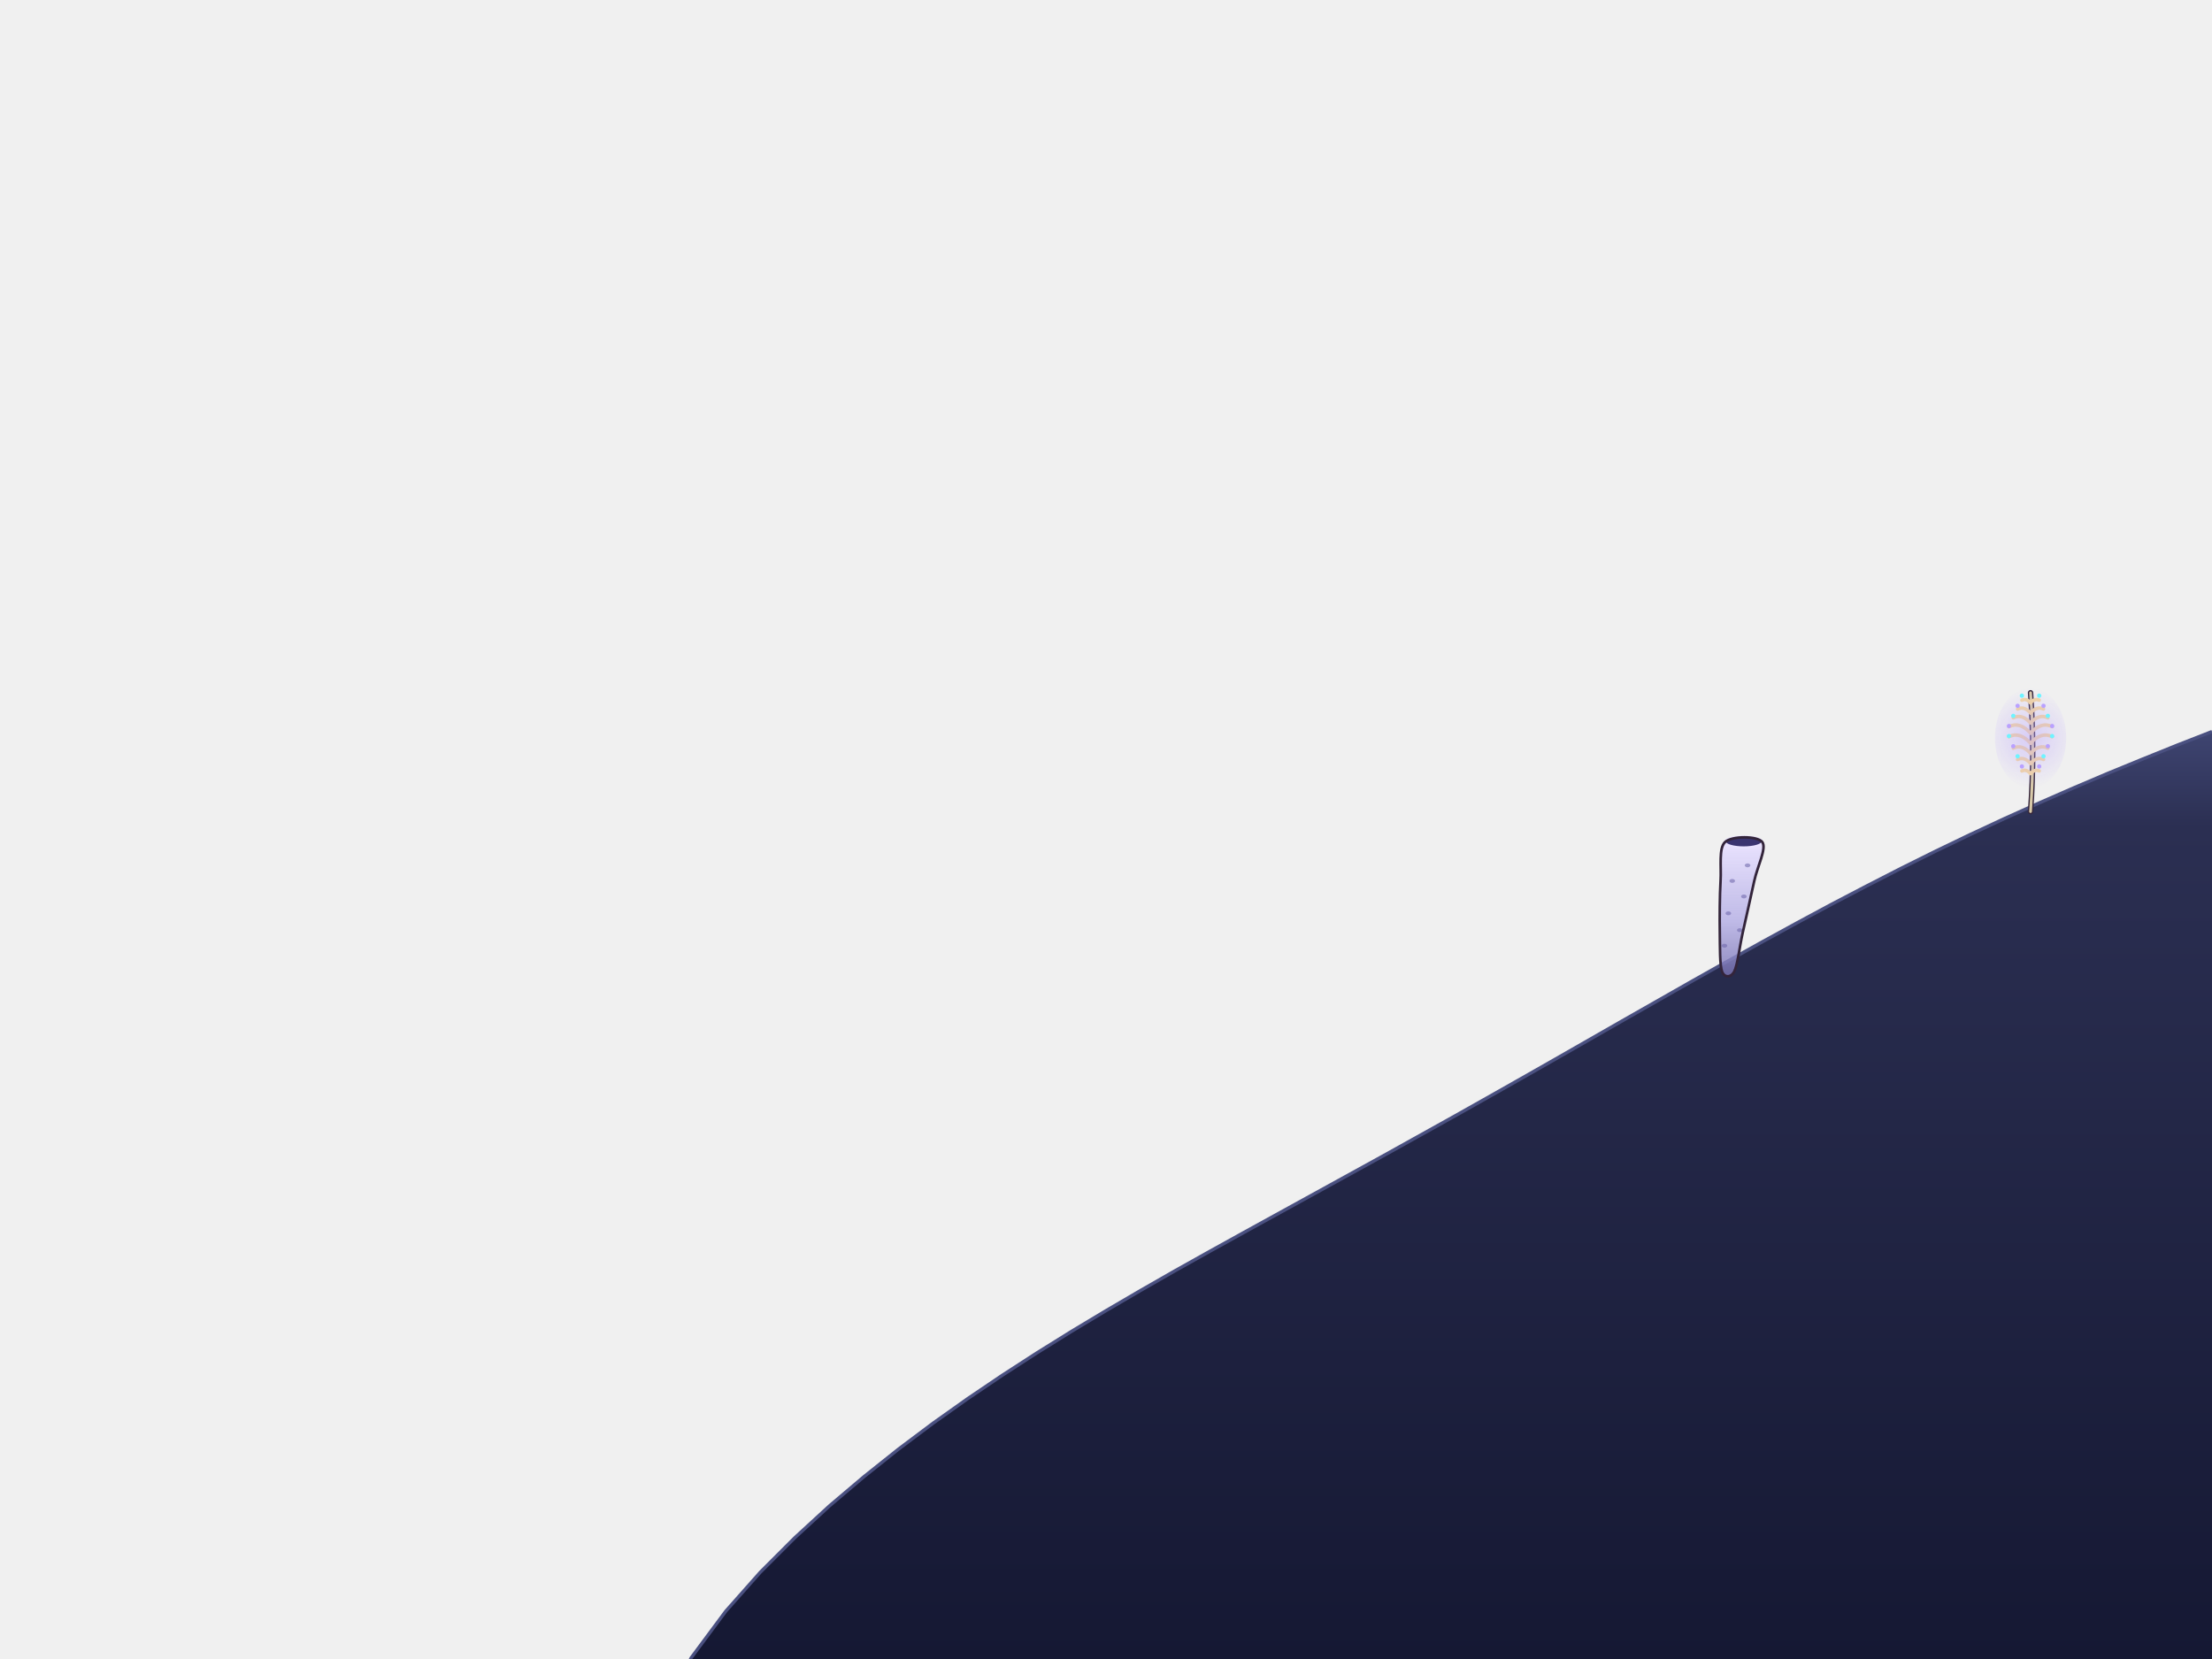
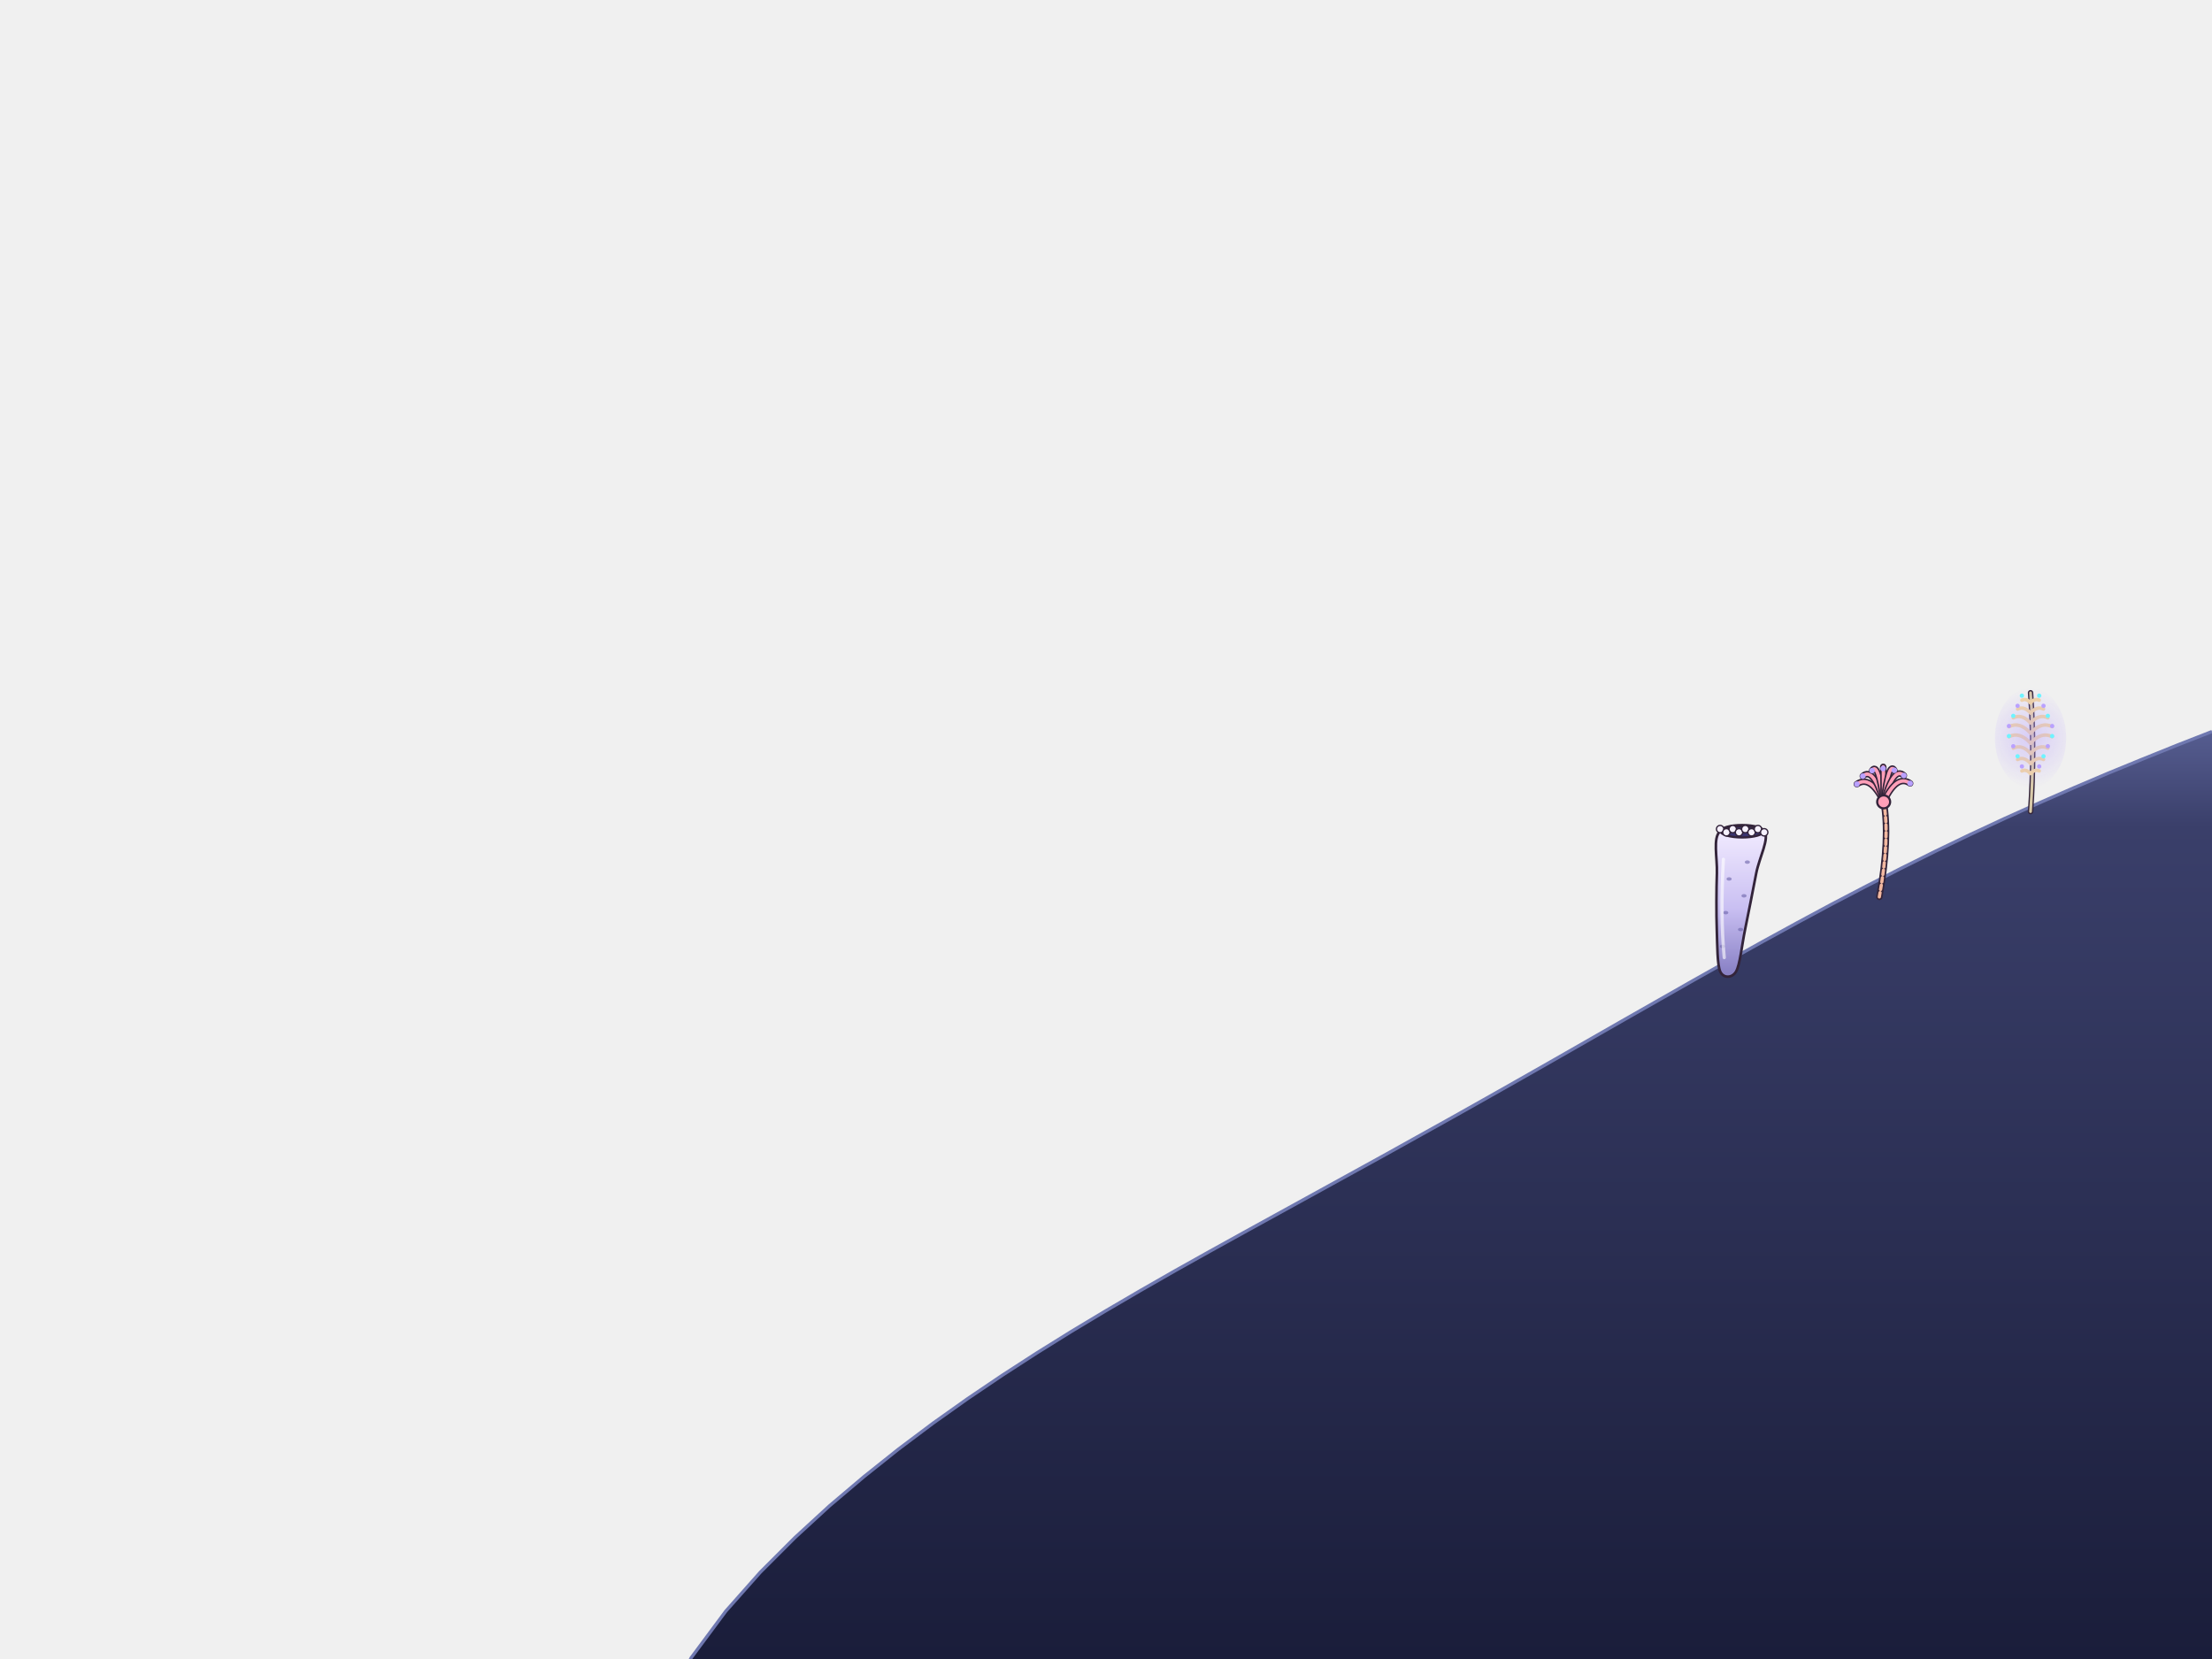
- <svg xmlns="http://www.w3.org/2000/svg" class="ponor floor" viewBox="0 0 2048 1536" preserveAspectRatio="xMidYMax slice" data-zone="sire-more/hlubiny" data-in="560" data-out="680" data-floor-y="560,567.5,575,582.5,590,597.5,605,612.5,620,1140.9,1070.5,998.8,925.8,854.3,788.1,729.4,677.3" data-fill="#151833" role="img" aria-label="Přechod širé moře → hlubiny">
+ <svg xmlns="http://www.w3.org/2000/svg" class="ponor floor" viewBox="0 0 2048 1536" preserveAspectRatio="xMidYMax slice" data-zone="sire-more/hlubiny" data-in="560" data-out="680" data-floor-y="560,567.5,575,582.5,590,597.5,605,612.5,620,1140.9,1070.5,998.8,925.8,854.3,788.1,729.4,677.3" data-fill="#1a1d3a" role="img" aria-label="Přechod širé moře → hlubiny">
  <defs>
    <linearGradient id="tsh-oz1" gradientUnits="userSpaceOnUse" x1="0" y1="680" x2="0" y2="1536">
-       <stop offset="0" stop-color="#3e4470" />
-       <stop offset="0.1" stop-color="#2b2f52" />
-       <stop offset="1" stop-color="#151833" />
+       <stop offset="0" stop-color="#555c8f" />
+       <stop offset="0.1" stop-color="#3a3f6a" />
+       <stop offset="1" stop-color="#1a1d3a" />
    </linearGradient>
-     <linearGradient id="tsh-gsv2" gradientUnits="userSpaceOnUse" x1="0" y1="779.6" x2="0" y2="899.6">
-       <stop offset="0" stop-color="#e9e2ff" stop-opacity="0.95" />
-       <stop offset="0.6" stop-color="#b8b2e6" stop-opacity="0.85" />
-       <stop offset="1" stop-color="#7d77b8" stop-opacity="0.8" />
+     <linearGradient id="tsh-gsv2" gradientUnits="userSpaceOnUse" x1="0" y1="769.6" x2="0" y2="899.6">
+       <stop offset="0" stop-color="#f1eaff" />
+       <stop offset="0.55" stop-color="#c9bff2" />
+       <stop offset="1" stop-color="#8a82c6" />
    </linearGradient>
    <radialGradient id="tsh-sph3" gradientUnits="userSpaceOnUse" cx="1880" cy="683.2" r="46.2">
      <stop offset="0" stop-color="#b9a1ff" stop-opacity="0.45" />
      <stop offset="1" stop-color="#b9a1ff" stop-opacity="0" />
    </radialGradient>
  </defs>
  <path d="M0 1596 L32 1596 L64 1596 L96 1596 L128 1596 L160 1596 L192 1596 L224 1596 L256 1596 L288 1596 L320 1596 L352 1596 L384 1596 L416 1596 L448 1596 L480 1596 L512 1596 L544 1596 L576 1596 L608 1596 L640 1534.8 L672 1491.7 L704 1455.6 L736 1423.6 L768 1394.2 L800 1367.1 L832 1341.6 L864 1317.6 L896 1294.9 L928 1273.3 L960 1252.6 L992 1232.7 L1024 1213.5 L1056 1194.8 L1088 1176.5 L1120 1158.6 L1152 1140.9 L1184 1123.3 L1216 1105.7 L1248 1088.1 L1280 1070.5 L1312 1052.7 L1344 1034.9 L1376 1016.9 L1408 998.8 L1440 980.6 L1472 962.3 L1504 944 L1536 925.8 L1568 907.6 L1600 889.6 L1632 871.8 L1664 854.3 L1696 837.1 L1728 820.4 L1760 804 L1792 788.1 L1824 772.7 L1856 757.8 L1888 743.4 L1920 729.4 L1952 715.8 L1984 702.7 L2016 689.8 L2048 677.3 L2048 1536 L0 1536Z" fill="url(#tsh-oz1)" />
-   <path d="M0 1596 L32 1596 L64 1596 L96 1596 L128 1596 L160 1596 L192 1596 L224 1596 L256 1596 L288 1596 L320 1596 L352 1596 L384 1596 L416 1596 L448 1596 L480 1596 L512 1596 L544 1596 L576 1596 L608 1596 L640 1534.8 L672 1491.7 L704 1455.6 L736 1423.6 L768 1394.2 L800 1367.1 L832 1341.6 L864 1317.6 L896 1294.9 L928 1273.3 L960 1252.6 L992 1232.7 L1024 1213.5 L1056 1194.8 L1088 1176.5 L1120 1158.6 L1152 1140.9 L1184 1123.3 L1216 1105.7 L1248 1088.1 L1280 1070.5 L1312 1052.7 L1344 1034.9 L1376 1016.9 L1408 998.8 L1440 980.6 L1472 962.3 L1504 944 L1536 925.8 L1568 907.6 L1600 889.6 L1632 871.8 L1664 854.3 L1696 837.1 L1728 820.4 L1760 804 L1792 788.1 L1824 772.7 L1856 757.8 L1888 743.4 L1920 729.4 L1952 715.8 L1984 702.7 L2016 689.8 L2048 677.3" fill="none" stroke="#4a5080" stroke-width="3" />
-   <path d="M1594.4 899.6C1592.2 893.8 1592.5 877 1592.3 863.6C1592.1 850.1 1592.2 829 1593 815.6C1593.8 802.1 1591.1 785.3 1597.2 779.6C1603.4 773.8 1627.2 773.8 1631.6 779.6C1635.9 785.3 1627.1 802.1 1624.2 815.6C1621.3 829 1616.5 850.1 1613.5 863.6C1610.5 877 1608.7 893.8 1605.6 899.6C1602.6 905.3 1596.5 905.3 1594.4 899.6Z" fill="url(#tsh-gsv2)" />
-   <ellipse cx="1596.6" cy="875.6" rx="2.6" ry="1.8" fill="#6a63a8" opacity=".55" />
-   <ellipse cx="1610.8" cy="861.2" rx="2.6" ry="1.8" fill="#6a63a8" opacity=".55" />
-   <ellipse cx="1600.2" cy="845.6" rx="2.6" ry="1.8" fill="#6a63a8" opacity=".55" />
-   <ellipse cx="1614.6" cy="830" rx="2.6" ry="1.8" fill="#6a63a8" opacity=".55" />
-   <ellipse cx="1603.8" cy="815.6" rx="2.6" ry="1.8" fill="#6a63a8" opacity=".55" />
-   <ellipse cx="1618" cy="801.2" rx="2.6" ry="1.8" fill="#6a63a8" opacity=".55" />
-   <ellipse cx="1614.4" cy="779.6" rx="17.2" ry="5" fill="#3a3470" stroke="#e9e2ff" stroke-width="2" />
-   <path d="M1594.4 899.6C1592.2 893.8 1592.5 877 1592.3 863.6C1592.1 850.1 1592.2 829 1593 815.6C1593.8 802.1 1591.1 785.3 1597.2 779.6C1603.4 773.8 1627.2 773.8 1631.6 779.6C1635.9 785.3 1627.1 802.1 1624.2 815.6C1621.3 829 1616.5 850.1 1613.5 863.6C1610.5 877 1608.7 893.8 1605.6 899.6C1602.6 905.3 1596.5 905.3 1594.4 899.6Z" fill="none" stroke="#33243a" stroke-width="2.4" />
+   <path d="M0 1596 L32 1596 L64 1596 L96 1596 L128 1596 L160 1596 L192 1596 L224 1596 L256 1596 L288 1596 L320 1596 L352 1596 L384 1596 L416 1596 L448 1596 L480 1596 L512 1596 L544 1596 L576 1596 L608 1596 L640 1534.8 L672 1491.7 L704 1455.6 L736 1423.6 L768 1394.2 L800 1367.1 L832 1341.6 L864 1317.6 L896 1294.9 L928 1273.3 L960 1252.6 L992 1232.7 L1024 1213.5 L1056 1194.8 L1088 1176.5 L1120 1158.6 L1152 1140.9 L1184 1123.3 L1216 1105.7 L1248 1088.1 L1280 1070.5 L1312 1052.7 L1344 1034.9 L1376 1016.9 L1408 998.8 L1440 980.6 L1472 962.3 L1504 944 L1536 925.8 L1568 907.6 L1600 889.6 L1632 871.8 L1664 854.3 L1696 837.1 L1728 820.4 L1760 804 L1792 788.1 L1824 772.7 L1856 757.8 L1888 743.4 L1920 729.4 L1952 715.8 L1984 702.7 L2016 689.8 L2048 677.3" fill="none" stroke="#6f78b0" stroke-width="3" />
+   <path d="M1592.7 899.6C1589.9 893.3 1590 875.1 1589.5 860.6C1589 846 1589.1 823.1 1589.6 808.6C1590.1 794 1585.6 775.8 1592.6 769.6C1599.6 763.3 1628 763.3 1633.4 769.6C1638.7 775.8 1628.8 794 1626 808.6C1623.2 823.1 1618.7 846 1615.7 860.6C1612.7 875.1 1611 893.3 1607.3 899.6C1603.6 905.8 1595.6 905.8 1592.7 899.6Z" fill="url(#tsh-gsv2)" />
+   <ellipse cx="1594.7" cy="876.2" rx="2.4" ry="1.6" fill="#6a63a8" opacity=".6" />
+   <ellipse cx="1611.5" cy="860.6" rx="2.4" ry="1.6" fill="#6a63a8" opacity=".6" />
+   <ellipse cx="1597.8" cy="845" rx="2.4" ry="1.6" fill="#6a63a8" opacity=".6" />
+   <ellipse cx="1614.7" cy="829.4" rx="2.4" ry="1.6" fill="#6a63a8" opacity=".6" />
+   <ellipse cx="1600.9" cy="813.8" rx="2.4" ry="1.6" fill="#6a63a8" opacity=".6" />
+   <ellipse cx="1617.8" cy="798.2" rx="2.4" ry="1.6" fill="#6a63a8" opacity=".6" />
+   <path d="M1595.6 795.6Q1592.7 847.6 1596.4 886.6" fill="none" stroke="#ffffff" stroke-width="3" opacity=".6" stroke-linecap="round" />
+   <ellipse cx="1613" cy="769.6" rx="20" ry="5.8" fill="#3a3470" stroke="#33243a" stroke-width="2" />
+   <path d="M1592.7 899.6C1589.9 893.3 1590 875.1 1589.5 860.6C1589 846 1589.1 823.1 1589.6 808.6C1590.1 794 1585.6 775.8 1592.6 769.6C1599.6 763.3 1628 763.3 1633.4 769.6C1638.7 775.8 1628.8 794 1626 808.6C1623.2 823.1 1618.7 846 1615.7 860.6C1612.7 875.1 1611 893.3 1607.3 899.6C1603.6 905.8 1595.6 905.8 1592.7 899.6Z" fill="none" stroke="#33243a" stroke-width="2.4" />
+   <circle cx="1592.6" cy="767.6" r="3.4" fill="#f6f1ff" stroke="#33243a" stroke-width="1.2" />
+   <circle cx="1598.4" cy="770.6" r="3.4" fill="#f6f1ff" stroke="#33243a" stroke-width="1.2" />
+   <circle cx="1604.3" cy="767.6" r="3.4" fill="#f6f1ff" stroke="#33243a" stroke-width="1.2" />
+   <circle cx="1610.1" cy="770.6" r="3.4" fill="#f6f1ff" stroke="#33243a" stroke-width="1.2" />
+   <circle cx="1615.9" cy="767.6" r="3.4" fill="#f6f1ff" stroke="#33243a" stroke-width="1.2" />
+   <circle cx="1621.7" cy="770.6" r="3.4" fill="#f6f1ff" stroke="#33243a" stroke-width="1.2" />
+   <circle cx="1627.6" cy="767.6" r="3.4" fill="#f6f1ff" stroke="#33243a" stroke-width="1.2" />
+   <circle cx="1633.4" cy="770.6" r="3.4" fill="#f6f1ff" stroke="#33243a" stroke-width="1.2" />
  <path d="M1880 751.4Q1884 696.4 1880 641.4" fill="none" stroke="#33243a" stroke-width="5" stroke-linecap="round" />
  <path d="M1880 751.4Q1884 696.4 1880 641.4" fill="none" stroke="#d8c9a8" stroke-width="2.6" stroke-linecap="round" />
  <path d="M1880 716.2q-4 -4.4 -8 -2.4" fill="none" stroke="#f3d6a0" stroke-width="3.2" stroke-linecap="round" />
  <path d="M1880 716.2q4 -4.4 8 -2.4" fill="none" stroke="#f3d6a0" stroke-width="3.2" stroke-linecap="round" />
  <path d="M1880 706.8q-6 -6.6 -12 -3.6" fill="none" stroke="#f3d6a0" stroke-width="3.2" stroke-linecap="round" />
  <path d="M1880 706.8q6 -6.6 12 -3.6" fill="none" stroke="#f3d6a0" stroke-width="3.2" stroke-linecap="round" />
  <path d="M1880 697.5q-8 -8.8 -16 -4.8" fill="none" stroke="#f3d6a0" stroke-width="3.2" stroke-linecap="round" />
  <path d="M1880 697.5q8 -8.8 16 -4.8" fill="none" stroke="#f3d6a0" stroke-width="3.2" stroke-linecap="round" />
  <path d="M1880 688.1q-10 -11 -20 -6" fill="none" stroke="#f3d6a0" stroke-width="3.2" stroke-linecap="round" />
  <path d="M1880 688.1q10 -11 20 -6" fill="none" stroke="#f3d6a0" stroke-width="3.2" stroke-linecap="round" />
  <path d="M1880 678.8q-10 -11 -20 -6" fill="none" stroke="#f3d6a0" stroke-width="3.2" stroke-linecap="round" />
  <path d="M1880 678.8q10 -11 20 -6" fill="none" stroke="#f3d6a0" stroke-width="3.2" stroke-linecap="round" />
  <path d="M1880 669.4q-8 -8.8 -16 -4.8" fill="none" stroke="#f3d6a0" stroke-width="3.2" stroke-linecap="round" />
  <path d="M1880 669.4q8 -8.8 16 -4.8" fill="none" stroke="#f3d6a0" stroke-width="3.2" stroke-linecap="round" />
  <path d="M1880 660.1q-6 -6.6 -12 -3.6" fill="none" stroke="#f3d6a0" stroke-width="3.2" stroke-linecap="round" />
  <path d="M1880 660.1q6 -6.6 12 -3.6" fill="none" stroke="#f3d6a0" stroke-width="3.2" stroke-linecap="round" />
  <path d="M1880 650.7q-4 -4.4 -8 -2.4" fill="none" stroke="#f3d6a0" stroke-width="3.2" stroke-linecap="round" />
  <path d="M1880 650.7q4 -4.4 8 -2.4" fill="none" stroke="#f3d6a0" stroke-width="3.2" stroke-linecap="round" />
+   <path d="M1740 830.4Q1750 775.4 1744 742.4" fill="none" stroke="#33243a" stroke-width="6" stroke-linecap="round" />
+   <path d="M1740 830.4Q1750 775.4 1744 742.4" fill="none" stroke="#f2b8a0" stroke-width="3" stroke-linecap="round" stroke-dasharray="4 3" />
+   <path d="M1744 742.4Q1731.6 717.2 1719.2 726" fill="none" stroke="#33243a" stroke-width="6" stroke-linecap="round" />
+   <path d="M1744 742.4Q1731.6 717.2 1719.2 726" fill="none" stroke="#ff9fb8" stroke-width="3.2" stroke-linecap="round" />
+   <path d="M1744 742.4Q1734.3 709.8 1724.7 718.6" fill="none" stroke="#33243a" stroke-width="6" stroke-linecap="round" />
+   <path d="M1744 742.4Q1734.3 709.8 1724.7 718.6" fill="none" stroke="#ff9fb8" stroke-width="3.2" stroke-linecap="round" />
+   <path d="M1744 742.4Q1738.6 704.7 1733.3 713.5" fill="none" stroke="#33243a" stroke-width="6" stroke-linecap="round" />
+   <path d="M1744 742.4Q1738.6 704.7 1733.3 713.5" fill="none" stroke="#ff9fb8" stroke-width="3.2" stroke-linecap="round" />
+   <path d="M1744 742.4Q1743.8 702.8 1743.5 711.6" fill="none" stroke="#33243a" stroke-width="6" stroke-linecap="round" />
+   <path d="M1744 742.4Q1743.8 702.8 1743.5 711.6" fill="none" stroke="#ff9fb8" stroke-width="3.2" stroke-linecap="round" />
+   <path d="M1744 742.4Q1748.9 704.4 1753.9 713.2" fill="none" stroke="#33243a" stroke-width="6" stroke-linecap="round" />
+   <path d="M1744 742.4Q1748.9 704.4 1753.9 713.2" fill="none" stroke="#ff9fb8" stroke-width="3.2" stroke-linecap="round" />
+   <path d="M1744 742.4Q1753.3 709.2 1762.7 718" fill="none" stroke="#33243a" stroke-width="6" stroke-linecap="round" />
+   <path d="M1744 742.4Q1753.3 709.2 1762.7 718" fill="none" stroke="#ff9fb8" stroke-width="3.2" stroke-linecap="round" />
+   <path d="M1744 742.4Q1756.2 716.5 1768.5 725.3" fill="none" stroke="#33243a" stroke-width="6" stroke-linecap="round" />
+   <path d="M1744 742.4Q1756.2 716.5 1768.5 725.3" fill="none" stroke="#ff9fb8" stroke-width="3.2" stroke-linecap="round" />
+   <circle cx="1744" cy="742.4" r="6" fill="#ff9fb8" stroke="#33243a" stroke-width="2" />
  <g class="glow">
    <ellipse cx="1880" cy="683.2" rx="33" ry="46.2" fill="url(#tsh-sph3)" />
    <circle cx="1872" cy="709.6" r="2" fill="#b9a1ff" />
    <circle cx="1888" cy="709.6" r="2" fill="#b9a1ff" />
    <circle cx="1868" cy="700.2" r="2" fill="#6ff3ff" />
    <circle cx="1892" cy="700.2" r="2" fill="#6ff3ff" />
    <circle cx="1864" cy="690.9" r="2" fill="#b9a1ff" />
    <circle cx="1896" cy="690.9" r="2" fill="#b9a1ff" />
    <circle cx="1860" cy="681.5" r="2" fill="#6ff3ff" />
    <circle cx="1900" cy="681.5" r="2" fill="#6ff3ff" />
    <circle cx="1860" cy="672.2" r="2" fill="#b9a1ff" />
    <circle cx="1900" cy="672.2" r="2" fill="#b9a1ff" />
    <circle cx="1864" cy="662.8" r="2" fill="#6ff3ff" />
    <circle cx="1896" cy="662.8" r="2" fill="#6ff3ff" />
    <circle cx="1868" cy="653.5" r="2" fill="#b9a1ff" />
    <circle cx="1892" cy="653.5" r="2" fill="#b9a1ff" />
    <circle cx="1872" cy="644.1" r="2" fill="#6ff3ff" />
    <circle cx="1888" cy="644.1" r="2" fill="#6ff3ff" />
+     <circle cx="1719.2" cy="726" r="2.6" fill="#b9a1ff" />
+     <circle cx="1724.7" cy="718.6" r="2.6" fill="#b9a1ff" />
+     <circle cx="1733.3" cy="713.5" r="2.6" fill="#b9a1ff" />
+     <circle cx="1743.5" cy="711.6" r="2.6" fill="#b9a1ff" />
+     <circle cx="1753.9" cy="713.2" r="2.6" fill="#b9a1ff" />
+     <circle cx="1762.7" cy="718" r="2.6" fill="#b9a1ff" />
+     <circle cx="1768.5" cy="725.3" r="2.6" fill="#b9a1ff" />
  </g>
</svg>
